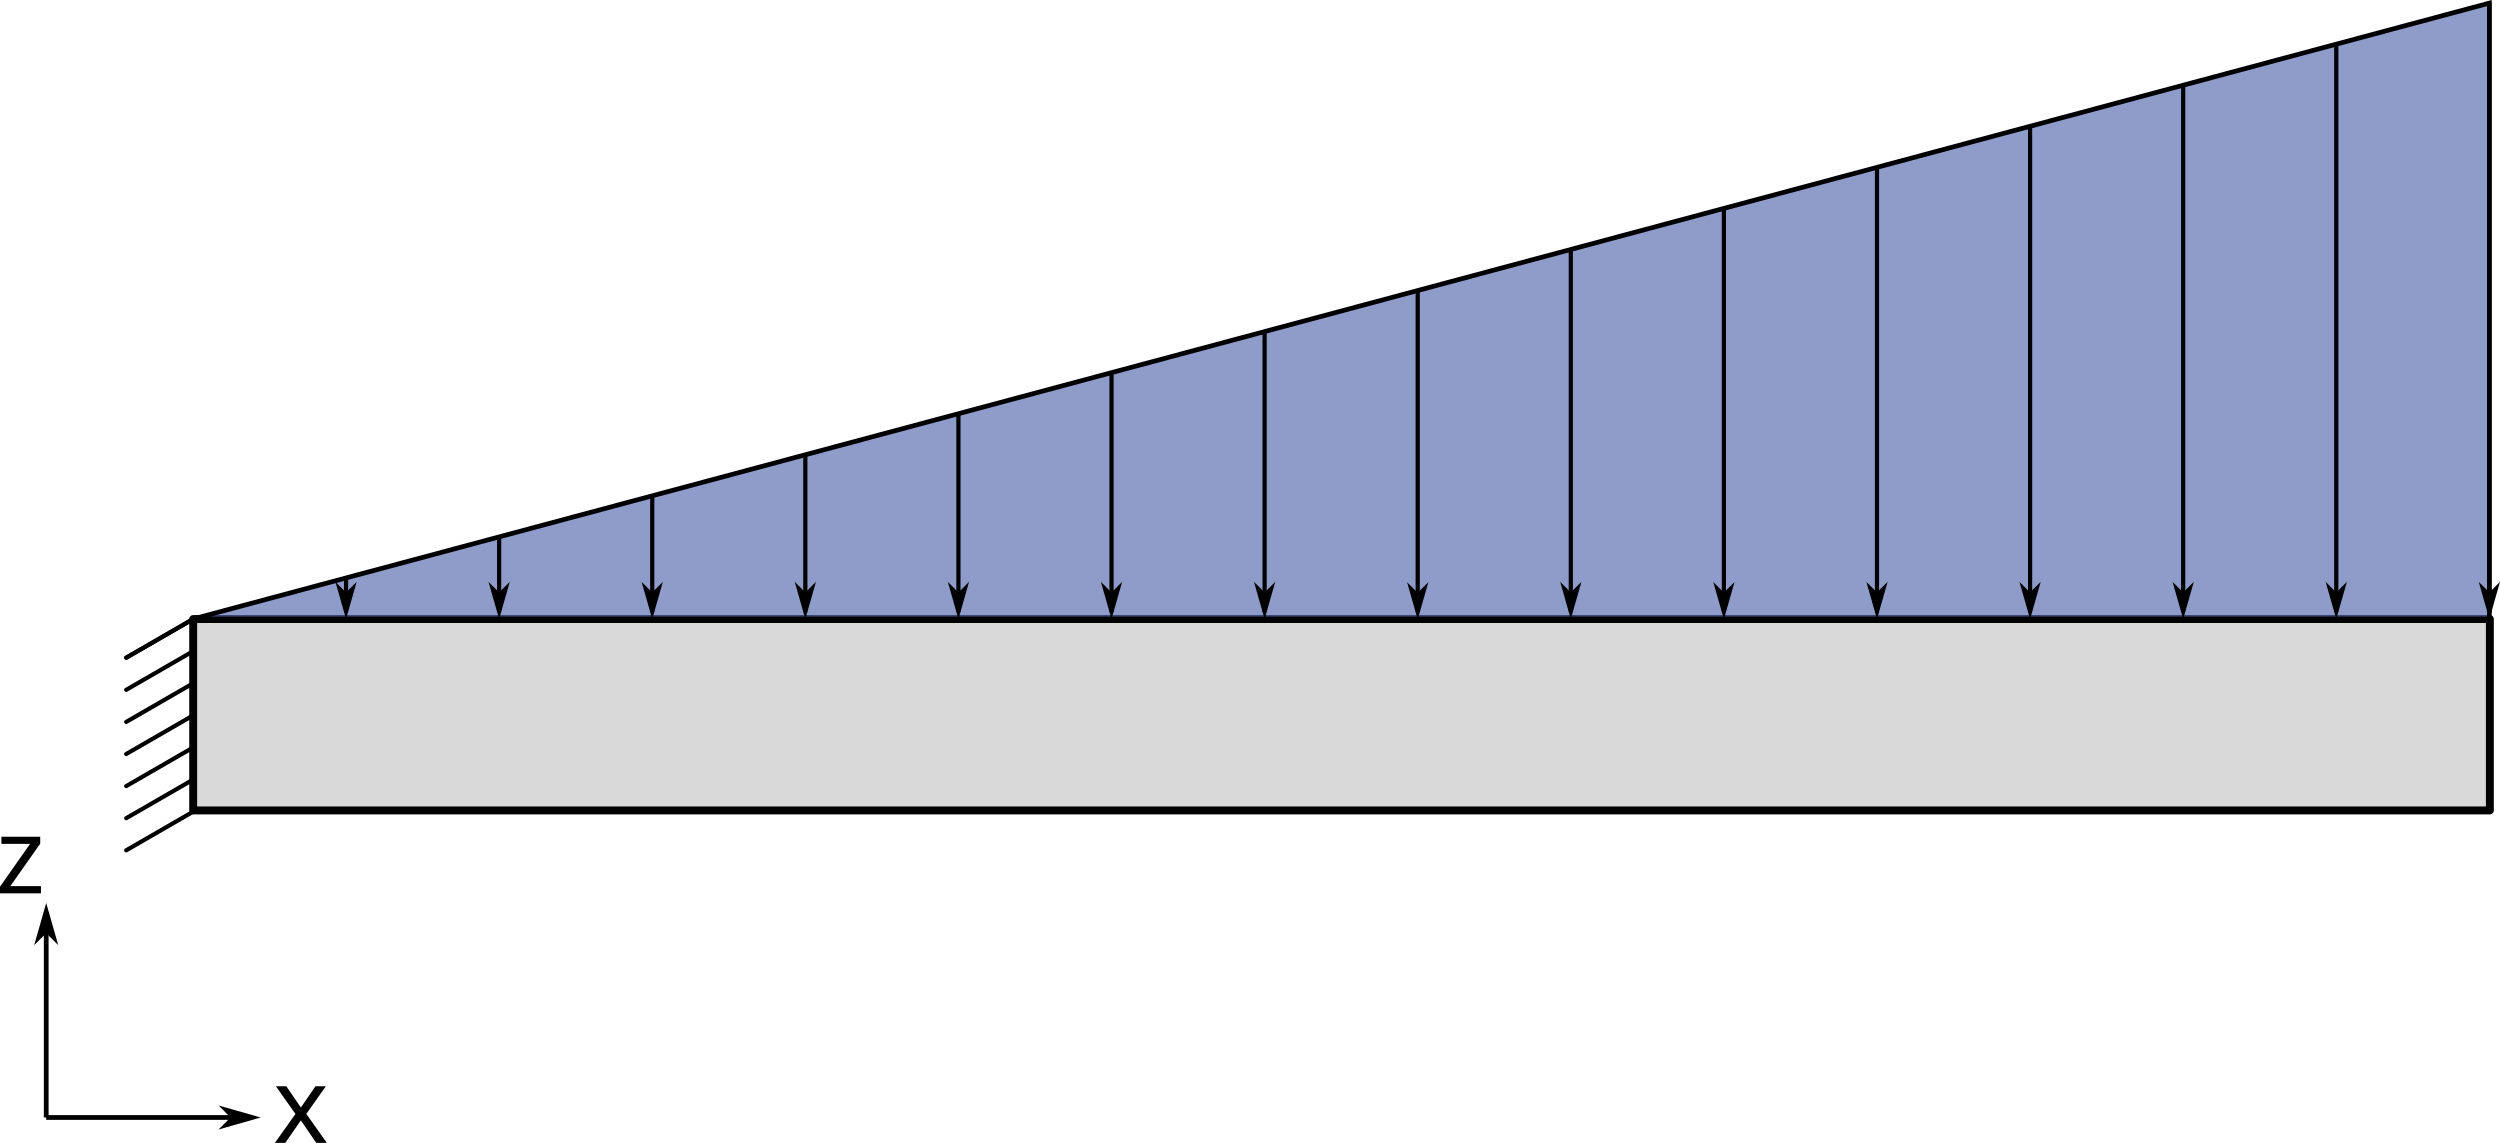
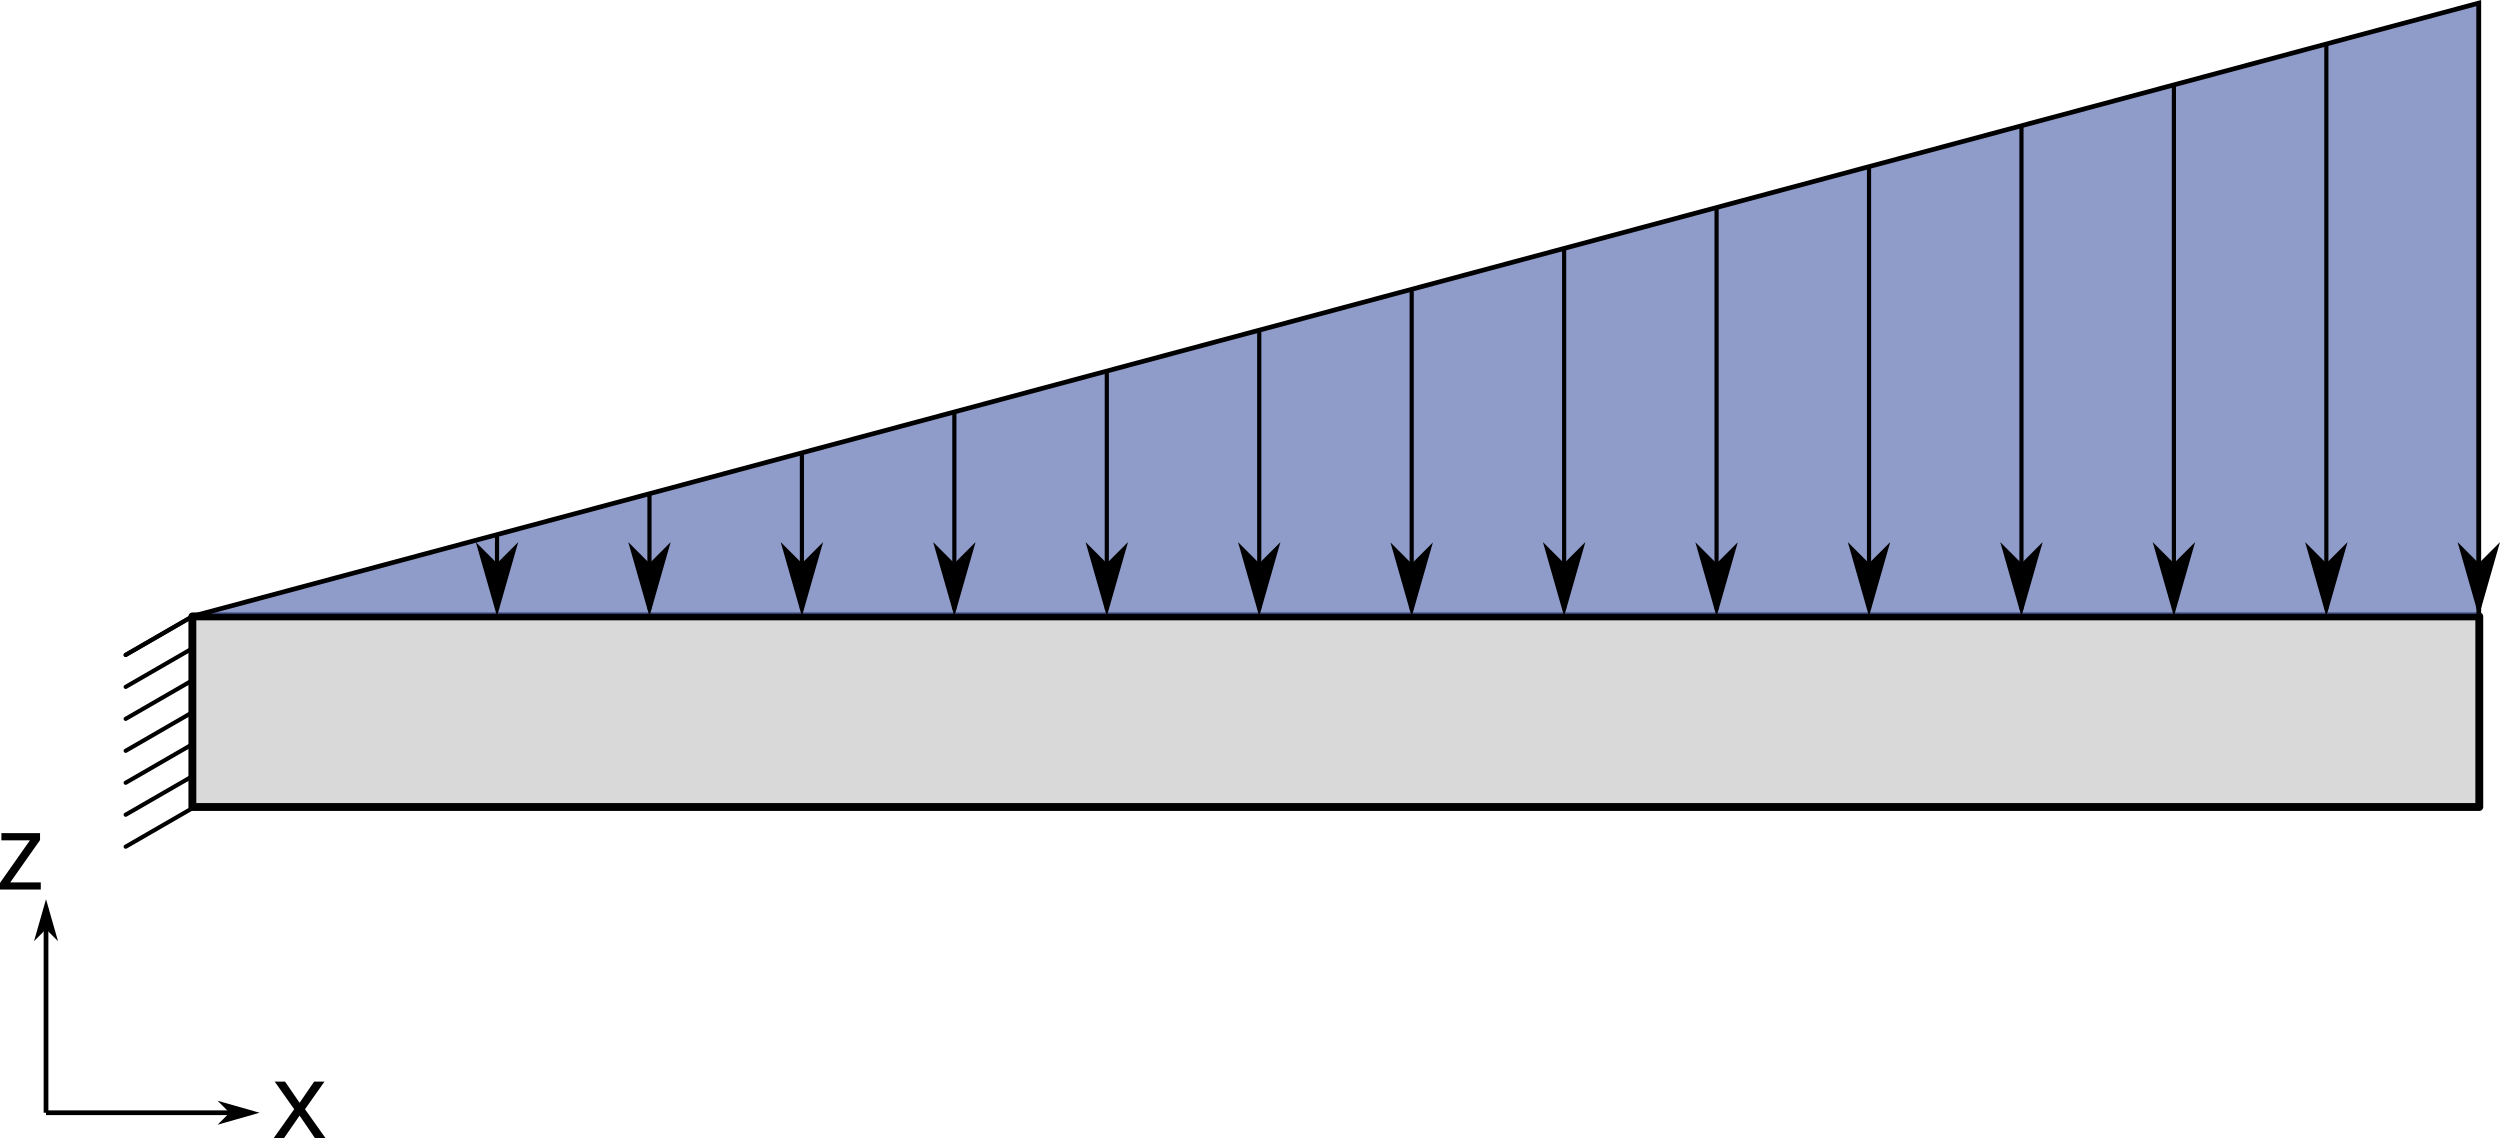
- <svg xmlns="http://www.w3.org/2000/svg" width="157.991mm" height="72.225mm" viewBox="0 0 157.991 72.225" version="1.1" id="svg8">
+ <svg xmlns="http://www.w3.org/2000/svg" width="158.665mm" height="72.225mm" viewBox="0 0 158.665 72.225" version="1.1" id="svg8">
  <defs id="defs2">
    <marker style="overflow:visible" id="marker4852" refX="0" refY="0" orient="auto">
      <path transform="matrix(-0.4,0,0,-0.4,-4,0)" style="fill:#000000;fill-opacity:1;fill-rule:evenodd;stroke:#000000;stroke-width:1pt;stroke-opacity:1" d="M 0,0 5,-5 -12.5,0 5,5 Z" id="path4850" />
-     </marker>
-     <marker orient="auto" refY="0" refX="0" id="marker4635" style="overflow:visible">
-       <path id="path4633" d="M 0,0 5,-5 -12.5,0 5,5 Z" style="fill:#000000;fill-opacity:1;fill-rule:evenodd;stroke:#000000;stroke-width:1pt;stroke-opacity:1" transform="matrix(-0.4,0,0,-0.4,-4,0)" />
-     </marker>
-     <marker orient="auto" refY="0" refX="0" id="marker4257" style="overflow:visible">
-       <path id="path4255" d="M 0,0 5,-5 -12.5,0 5,5 Z" style="fill:#000000;fill-opacity:1;fill-rule:evenodd;stroke:#000000;stroke-width:1pt;stroke-opacity:1" transform="matrix(-0.4,0,0,-0.4,-4,0)" />
-     </marker>
-     <marker orient="auto" refY="0" refX="0" id="marker3903" style="overflow:visible">
-       <path id="path3901" d="M 0,0 5,-5 -12.5,0 5,5 Z" style="fill:#000000;fill-opacity:1;fill-rule:evenodd;stroke:#000000;stroke-width:1pt;stroke-opacity:1" transform="matrix(-0.4,0,0,-0.4,-4,0)" />
-     </marker>
-     <marker orient="auto" refY="0" refX="0" id="marker3573" style="overflow:visible">
-       <path id="path3571" d="M 0,0 5,-5 -12.5,0 5,5 Z" style="fill:#000000;fill-opacity:1;fill-rule:evenodd;stroke:#000000;stroke-width:1pt;stroke-opacity:1" transform="matrix(-0.4,0,0,-0.4,-4,0)" />
-     </marker>
-     <marker orient="auto" refY="0" refX="0" id="marker3267" style="overflow:visible">
-       <path id="path3265" d="M 0,0 5,-5 -12.5,0 5,5 Z" style="fill:#000000;fill-opacity:1;fill-rule:evenodd;stroke:#000000;stroke-width:1pt;stroke-opacity:1" transform="matrix(-0.4,0,0,-0.4,-4,0)" />
-     </marker>
-     <marker orient="auto" refY="0" refX="0" id="marker2985" style="overflow:visible">
-       <path id="path2983" d="M 0,0 5,-5 -12.5,0 5,5 Z" style="fill:#000000;fill-opacity:1;fill-rule:evenodd;stroke:#000000;stroke-width:1pt;stroke-opacity:1" transform="matrix(-0.4,0,0,-0.4,-4,0)" />
-     </marker>
-     <marker orient="auto" refY="0" refX="0" id="marker2715" style="overflow:visible">
-       <path id="path2713" d="M 0,0 5,-5 -12.5,0 5,5 Z" style="fill:#000000;fill-opacity:1;fill-rule:evenodd;stroke:#000000;stroke-width:1pt;stroke-opacity:1" transform="matrix(-0.4,0,0,-0.4,-4,0)" />
-     </marker>
-     <marker orient="auto" refY="0" refX="0" id="marker2481" style="overflow:visible">
-       <path id="path2479" d="M 0,0 5,-5 -12.5,0 5,5 Z" style="fill:#000000;fill-opacity:1;fill-rule:evenodd;stroke:#000000;stroke-width:1pt;stroke-opacity:1" transform="matrix(-0.4,0,0,-0.4,-4,0)" />
-     </marker>
-     <marker orient="auto" refY="0" refX="0" id="marker2271" style="overflow:visible">
-       <path id="path2269" d="M 0,0 5,-5 -12.5,0 5,5 Z" style="fill:#000000;fill-opacity:1;fill-rule:evenodd;stroke:#000000;stroke-width:1pt;stroke-opacity:1" transform="matrix(-0.4,0,0,-0.4,-4,0)" />
-     </marker>
-     <marker orient="auto" refY="0" refX="0" id="marker2085" style="overflow:visible">
-       <path id="path2083" d="M 0,0 5,-5 -12.5,0 5,5 Z" style="fill:#000000;fill-opacity:1;fill-rule:evenodd;stroke:#000000;stroke-width:1pt;stroke-opacity:1" transform="matrix(-0.4,0,0,-0.4,-4,0)" />
-     </marker>
-     <marker orient="auto" refY="0" refX="0" id="marker1911" style="overflow:visible">
-       <path id="path1909" d="M 0,0 5,-5 -12.5,0 5,5 Z" style="fill:#000000;fill-opacity:1;fill-rule:evenodd;stroke:#000000;stroke-width:1pt;stroke-opacity:1" transform="matrix(-0.4,0,0,-0.4,-4,0)" />
-     </marker>
-     <marker orient="auto" refY="0" refX="0" id="marker1773" style="overflow:visible">
-       <path id="path1771" d="M 0,0 5,-5 -12.5,0 5,5 Z" style="fill:#000000;fill-opacity:1;fill-rule:evenodd;stroke:#000000;stroke-width:1pt;stroke-opacity:1" transform="matrix(-0.4,0,0,-0.4,-4,0)" />
-     </marker>
-     <marker orient="auto" refY="0" refX="0" id="marker1659" style="overflow:visible">
-       <path id="path1657" d="M 0,0 5,-5 -12.5,0 5,5 Z" style="fill:#000000;fill-opacity:1;fill-rule:evenodd;stroke:#000000;stroke-width:1pt;stroke-opacity:1" transform="matrix(-0.4,0,0,-0.4,-4,0)" />
-     </marker>
-     <marker style="overflow:visible" id="marker1611" refX="0" refY="0" orient="auto">
-       <path transform="matrix(-0.4,0,0,-0.4,-4,0)" style="fill:#000000;fill-opacity:1;fill-rule:evenodd;stroke:#000000;stroke-width:1pt;stroke-opacity:1" d="M 0,0 5,-5 -12.5,0 5,5 Z" id="path1609" />
-     </marker>
-     <marker orient="auto" refY="0" refX="0" id="marker1389" style="overflow:visible">
-       <path id="path1387" d="M 0,0 5,-5 -12.5,0 5,5 Z" style="fill:#000000;fill-opacity:1;fill-rule:evenodd;stroke:#000000;stroke-width:1pt;stroke-opacity:1" transform="matrix(-0.4,0,0,-0.4,-4,0)" />
    </marker>
    <marker style="overflow:visible" id="marker1147" refX="0" refY="0" orient="auto">
      <path transform="matrix(-0.4,0,0,-0.4,-4,0)" style="fill:#000000;fill-opacity:1;fill-rule:evenodd;stroke:#000000;stroke-width:1pt;stroke-opacity:1" d="M 0,0 5,-5 -12.5,0 5,5 Z" id="path1145" />
    </marker>
    <marker orient="auto" refY="0" refX="0" id="Arrow1Mend" style="overflow:visible">
      <path id="path870" d="M 0,0 5,-5 -12.5,0 5,5 Z" style="fill:#000000;fill-opacity:1;fill-rule:evenodd;stroke:#000000;stroke-width:1pt;stroke-opacity:1" transform="matrix(-0.4,0,0,-0.4,-4,0)" />
+     </marker>
+     <marker orient="auto" refY="0" refX="0" id="Arrow1Lend" style="overflow:visible">
+       <path id="path1081" d="M 0,0 5,-5 -12.5,0 5,5 Z" style="fill:#000000;fill-opacity:1;fill-rule:evenodd;stroke:#000000;stroke-width:1pt;stroke-opacity:1" transform="matrix(-0.8,0,0,-0.8,-10,0)" />
+     </marker>
+     <marker orient="auto" refY="0" refX="0" id="Arrow1Lend-0" style="overflow:visible">
+       <path id="path1081-6" d="M 0,0 5,-5 -12.5,0 5,5 Z" style="fill:#000000;fill-opacity:1;fill-rule:evenodd;stroke:#000000;stroke-width:1pt;stroke-opacity:1" transform="matrix(-0.8,0,0,-0.8,-10,0)" />
+     </marker>
+     <marker orient="auto" refY="0" refX="0" id="Arrow1Lend-5" style="overflow:visible">
+       <path id="path1081-5" d="M 0,0 5,-5 -12.5,0 5,5 Z" style="fill:#000000;fill-opacity:1;fill-rule:evenodd;stroke:#000000;stroke-width:1pt;stroke-opacity:1" transform="matrix(-0.8,0,0,-0.8,-10,0)" />
+     </marker>
+     <marker orient="auto" refY="0" refX="0" id="Arrow1Lend-7" style="overflow:visible">
+       <path id="path1081-65" d="M 0,0 5,-5 -12.5,0 5,5 Z" style="fill:#000000;fill-opacity:1;fill-rule:evenodd;stroke:#000000;stroke-width:1pt;stroke-opacity:1" transform="matrix(-0.8,0,0,-0.8,-10,0)" />
+     </marker>
+     <marker orient="auto" refY="0" refX="0" id="Arrow1Lend-9" style="overflow:visible">
+       <path id="path1081-3" d="M 0,0 5,-5 -12.5,0 5,5 Z" style="fill:#000000;fill-opacity:1;fill-rule:evenodd;stroke:#000000;stroke-width:1pt;stroke-opacity:1" transform="matrix(-0.8,0,0,-0.8,-10,0)" />
+     </marker>
+     <marker orient="auto" refY="0" refX="0" id="Arrow1Lend-4" style="overflow:visible">
+       <path id="path1081-52" d="M 0,0 5,-5 -12.5,0 5,5 Z" style="fill:#000000;fill-opacity:1;fill-rule:evenodd;stroke:#000000;stroke-width:1pt;stroke-opacity:1" transform="matrix(-0.8,0,0,-0.8,-10,0)" />
+     </marker>
+     <marker orient="auto" refY="0" refX="0" id="Arrow1Lend-47" style="overflow:visible">
+       <path id="path1081-4" d="M 0,0 5,-5 -12.5,0 5,5 Z" style="fill:#000000;fill-opacity:1;fill-rule:evenodd;stroke:#000000;stroke-width:1pt;stroke-opacity:1" transform="matrix(-0.8,0,0,-0.8,-10,0)" />
+     </marker>
+     <marker orient="auto" refY="0" refX="0" id="Arrow1Lend-3" style="overflow:visible">
+       <path id="path1081-0" d="M 0,0 5,-5 -12.5,0 5,5 Z" style="fill:#000000;fill-opacity:1;fill-rule:evenodd;stroke:#000000;stroke-width:1pt;stroke-opacity:1" transform="matrix(-0.8,0,0,-0.8,-10,0)" />
+     </marker>
+     <marker orient="auto" refY="0" refX="0" id="Arrow1Lend-8" style="overflow:visible">
+       <path id="path1081-68" d="M 0,0 5,-5 -12.5,0 5,5 Z" style="fill:#000000;fill-opacity:1;fill-rule:evenodd;stroke:#000000;stroke-width:1pt;stroke-opacity:1" transform="matrix(-0.8,0,0,-0.8,-10,0)" />
+     </marker>
+     <marker orient="auto" refY="0" refX="0" id="Arrow1Lend-43" style="overflow:visible">
+       <path id="path1081-1" d="M 0,0 5,-5 -12.5,0 5,5 Z" style="fill:#000000;fill-opacity:1;fill-rule:evenodd;stroke:#000000;stroke-width:1pt;stroke-opacity:1" transform="matrix(-0.8,0,0,-0.8,-10,0)" />
    </marker>
  </defs>
  <g id="layer1" transform="translate(-26.34539,-17.10691)">
    <path style="opacity:1;vector-effect:none;fill:#c4c4c4;fill-opacity:0.647;stroke:#000000;stroke-width:0.5;stroke-linecap:round;stroke-linejoin:round;stroke-miterlimit:4;stroke-dasharray:none;stroke-dashoffset:0;stroke-opacity:1" d="M 38.554,56.229 H 183.696 V 68.324 H 38.554 Z" id="rect815" />
    <path style="fill:none;stroke:#000000;stroke-width:0.265px;stroke-linecap:round;stroke-linejoin:round;stroke-opacity:1" d="M 38.554,56.229 34.322,58.672" id="path818" />
    <path id="path820" d="M 38.554,56.229 34.322,58.672" style="fill:none;stroke:#000000;stroke-width:0.265px;stroke-linecap:round;stroke-linejoin:round;stroke-opacity:1" />
    <path style="fill:none;stroke:#000000;stroke-width:0.265px;stroke-linecap:round;stroke-linejoin:round;stroke-opacity:1" d="M 38.554,68.4 34.322,70.843" id="path841" />
    <path id="path843" d="M 38.554,58.258 34.322,60.701" style="fill:none;stroke:#000000;stroke-width:0.265px;stroke-linecap:round;stroke-linejoin:round;stroke-opacity:1" />
    <path id="path847" d="M 38.554,60.286 34.322,62.729" style="fill:none;stroke:#000000;stroke-width:0.265px;stroke-linecap:round;stroke-linejoin:round;stroke-opacity:1" />
    <path id="path851" d="M 38.554,64.343 34.322,66.786" style="fill:none;stroke:#000000;stroke-width:0.265px;stroke-linecap:round;stroke-linejoin:round;stroke-opacity:1" />
    <path id="path855" d="M 38.554,66.372 34.322,68.814" style="fill:none;stroke:#000000;stroke-width:0.265px;stroke-linecap:round;stroke-linejoin:round;stroke-opacity:1" />
    <path style="fill:none;stroke:#000000;stroke-width:0.265px;stroke-linecap:round;stroke-linejoin:round;stroke-opacity:1" d="M 38.554,62.315 34.322,64.758" id="path857" />
    <path style="fill:none;stroke:#000000;stroke-width:0.3;stroke-linecap:butt;stroke-linejoin:miter;stroke-miterlimit:4;stroke-dasharray:none;stroke-opacity:1;marker-end:url(#Arrow1Mend)" d="M 29.266,87.728 H 42.229" id="path859" />
    <path id="path1143" d="M 29.266,87.728 V 74.765" style="fill:none;stroke:#000000;stroke-width:0.3;stroke-linecap:butt;stroke-linejoin:miter;stroke-miterlimit:4;stroke-dasharray:none;stroke-opacity:1;marker-end:url(#marker1147)" />
    <text xml:space="preserve" style="font-style:normal;font-weight:normal;font-size:6.67px;line-height:1.25;font-family:sans-serif;letter-spacing:0px;word-spacing:0px;fill:#000000;fill-opacity:1;stroke:none;stroke-width:0.104" x="43.593" y="89.332" id="text1361">
      <tspan id="tspan1359" x="43.593" y="89.332" style="stroke-width:0.104">x</tspan>
    </text>
    <text xml:space="preserve" style="font-style:normal;font-variant:normal;font-weight:normal;font-stretch:normal;font-size:6.67px;line-height:1.25;font-family:sans-serif;font-variant-ligatures:normal;font-variant-position:normal;font-variant-caps:normal;font-variant-numeric:normal;font-variant-alternates:normal;font-feature-settings:normal;text-indent:0;text-align:start;text-decoration:none;text-decoration-line:none;text-decoration-style:solid;text-decoration-color:#000000;letter-spacing:0px;word-spacing:0px;text-transform:none;writing-mode:lr-tb;direction:ltr;text-orientation:mixed;dominant-baseline:auto;baseline-shift:baseline;text-anchor:start;white-space:normal;shape-padding:0;opacity:1;vector-effect:none;fill:#000000;fill-opacity:1;stroke:none;stroke-width:0.104;stroke-linecap:butt;stroke-linejoin:miter;stroke-miterlimit:4;stroke-dasharray:none;stroke-dashoffset:0;stroke-opacity:1" x="26.059" y="73.563" id="text1365">
      <tspan id="tspan1363" x="26.059" y="73.563" style="font-style:normal;font-variant:normal;font-weight:normal;font-stretch:normal;font-size:6.67px;line-height:1.25;font-family:sans-serif;font-variant-ligatures:normal;font-variant-position:normal;font-variant-caps:normal;font-variant-numeric:normal;font-variant-alternates:normal;font-feature-settings:normal;text-indent:0;text-align:start;text-decoration:none;text-decoration-line:none;text-decoration-style:solid;text-decoration-color:#000000;letter-spacing:0px;word-spacing:0px;text-transform:none;writing-mode:lr-tb;direction:ltr;text-orientation:mixed;dominant-baseline:auto;baseline-shift:baseline;text-anchor:start;white-space:normal;shape-padding:0;vector-effect:none;fill:#000000;fill-opacity:1;stroke:none;stroke-width:0.104;stroke-linecap:butt;stroke-linejoin:miter;stroke-miterlimit:4;stroke-dasharray:none;stroke-dashoffset:0;stroke-opacity:1">z</tspan>
    </text>
    <g id="g1135" transform="matrix(-1,0,0,1,222.2184,0)">
      <path id="path1383" d="M 38.554,56.229 V 17.302 L 183.696,56.229 Z" style="opacity:1;vector-effect:none;fill:#5365ac;fill-opacity:0.647;stroke:#000000;stroke-width:0.3;stroke-linecap:butt;stroke-linejoin:miter;stroke-miterlimit:4;stroke-dasharray:none;stroke-dashoffset:0;stroke-opacity:1" />
-       <path style="fill:none;stroke:#000000;stroke-width:0.265px;stroke-linecap:round;stroke-linejoin:round;stroke-opacity:1;marker-end:url(#marker1389)" d="M 38.554,17.298 V 55.708" id="path1385" />
-       <path id="path1607" d="M 48.229,19.944 V 55.708" style="fill:none;stroke:#000000;stroke-width:0.265px;stroke-linecap:round;stroke-linejoin:round;stroke-opacity:1;marker-end:url(#marker1611)" />
-       <path style="fill:none;stroke:#000000;stroke-width:0.265px;stroke-linecap:round;stroke-linejoin:round;stroke-opacity:1;marker-end:url(#marker1659)" d="M 57.904,22.59 V 55.708" id="path1655" />
-       <path style="fill:none;stroke:#000000;stroke-width:0.265px;stroke-linecap:round;stroke-linejoin:round;stroke-opacity:1;marker-end:url(#marker1773)" d="M 67.579,25.141 V 55.708" id="path1769" />
-       <path style="fill:none;stroke:#000000;stroke-width:0.265px;stroke-linecap:round;stroke-linejoin:round;stroke-opacity:1;marker-end:url(#marker1911)" d="M 77.254,27.77 V 55.708" id="path1907" />
-       <path style="fill:none;stroke:#000000;stroke-width:0.265px;stroke-linecap:round;stroke-linejoin:round;stroke-opacity:1;marker-end:url(#marker2085)" d="m 86.929,30.35 v 25.369" id="path2081" />
-       <path style="fill:none;stroke:#000000;stroke-width:0.265px;stroke-linecap:round;stroke-linejoin:round;stroke-opacity:1;marker-end:url(#marker2271)" d="M 96.604,32.973 V 55.708" id="path2267" />
-       <path style="fill:none;stroke:#000000;stroke-width:0.265px;stroke-linecap:round;stroke-linejoin:round;stroke-opacity:1;marker-end:url(#marker2481)" d="M 106.279,35.503 V 55.731" id="path2477" />
-       <path style="fill:none;stroke:#000000;stroke-width:0.265px;stroke-linecap:round;stroke-linejoin:round;stroke-opacity:1;marker-end:url(#marker2715)" d="M 115.954,38.089 V 55.708" id="path2711" />
-       <path style="fill:none;stroke:#000000;stroke-width:0.265px;stroke-linecap:round;stroke-linejoin:round;stroke-opacity:1;marker-end:url(#marker2985)" d="M 125.629,40.667 V 55.708" id="path2981" />
-       <path style="fill:none;stroke:#000000;stroke-width:0.265px;stroke-linecap:round;stroke-linejoin:round;stroke-opacity:1;marker-end:url(#marker3267)" d="M 135.304,43.287 V 55.708" id="path3263" />
-       <path style="fill:none;stroke:#000000;stroke-width:0.265px;stroke-linecap:round;stroke-linejoin:round;stroke-opacity:1;marker-end:url(#marker3573)" d="m 144.979,45.873 v 9.834" id="path3569" />
-       <path style="fill:none;stroke:#000000;stroke-width:0.265px;stroke-linecap:round;stroke-linejoin:round;stroke-opacity:1;marker-end:url(#marker3903)" d="m 154.654,48.496 v 7.212" id="path3899" />
-       <path style="fill:none;stroke:#000000;stroke-width:0.265px;stroke-linecap:round;stroke-linejoin:round;stroke-opacity:1;marker-end:url(#marker4257)" d="m 164.329,51.082 v 4.626" id="path4253" />
-       <path style="fill:none;stroke:#000000;stroke-width:0.265px;stroke-linecap:round;stroke-linejoin:round;stroke-opacity:1;marker-end:url(#marker4635)" d="m 174.004,53.719 v 1.989" id="path4631" />
+       <path style="opacity:1;vector-effect:none;fill:none;fill-opacity:1;stroke:#000000;stroke-width:0.265;stroke-linecap:round;stroke-linejoin:round;stroke-miterlimit:4;stroke-dasharray:none;stroke-dashoffset:0;stroke-opacity:1;marker-end:url(#Arrow1Lend)" d="M 38.554,17.298 V 55.708" id="path1385" />
+       <path id="path1607" d="M 48.229,19.944 V 55.708" style="opacity:1;vector-effect:none;fill:none;fill-opacity:1;stroke:#000000;stroke-width:0.265;stroke-linecap:round;stroke-linejoin:round;stroke-miterlimit:4;stroke-dasharray:none;stroke-dashoffset:0;stroke-opacity:1;marker-end:url(#Arrow1Lend)" />
+       <path style="opacity:1;vector-effect:none;fill:none;fill-opacity:1;stroke:#000000;stroke-width:0.265;stroke-linecap:round;stroke-linejoin:round;stroke-miterlimit:4;stroke-dasharray:none;stroke-dashoffset:0;stroke-opacity:1;marker-end:url(#Arrow1Lend)" d="M 57.904,22.59 V 55.708" id="path1655" />
+       <path style="opacity:1;vector-effect:none;fill:none;fill-opacity:1;stroke:#000000;stroke-width:0.265;stroke-linecap:round;stroke-linejoin:round;stroke-miterlimit:4;stroke-dasharray:none;stroke-dashoffset:0;stroke-opacity:1;marker-end:url(#Arrow1Lend)" d="M 67.579,25.141 V 55.708" id="path1769" />
+       <path style="opacity:1;vector-effect:none;fill:none;fill-opacity:1;stroke:#000000;stroke-width:0.265;stroke-linecap:round;stroke-linejoin:round;stroke-miterlimit:4;stroke-dasharray:none;stroke-dashoffset:0;stroke-opacity:1;marker-end:url(#Arrow1Lend)" d="M 77.254,27.77 V 55.708" id="path1907" />
+       <path style="opacity:1;vector-effect:none;fill:none;fill-opacity:1;stroke:#000000;stroke-width:0.265;stroke-linecap:round;stroke-linejoin:round;stroke-miterlimit:4;stroke-dasharray:none;stroke-dashoffset:0;stroke-opacity:1;marker-end:url(#Arrow1Lend)" d="m 86.929,30.35 v 25.369" id="path2081" />
+       <path style="opacity:1;vector-effect:none;fill:none;fill-opacity:1;stroke:#000000;stroke-width:0.265;stroke-linecap:round;stroke-linejoin:round;stroke-miterlimit:4;stroke-dasharray:none;stroke-dashoffset:0;stroke-opacity:1;marker-end:url(#Arrow1Lend)" d="M 96.604,32.973 V 55.708" id="path2267" />
+       <path style="opacity:1;vector-effect:none;fill:none;fill-opacity:1;stroke:#000000;stroke-width:0.265;stroke-linecap:round;stroke-linejoin:round;stroke-miterlimit:4;stroke-dasharray:none;stroke-dashoffset:0;stroke-opacity:1;marker-end:url(#Arrow1Lend)" d="M 106.279,35.503 V 55.731" id="path2477" />
+       <path style="opacity:1;vector-effect:none;fill:none;fill-opacity:1;stroke:#000000;stroke-width:0.265;stroke-linecap:round;stroke-linejoin:round;stroke-miterlimit:4;stroke-dasharray:none;stroke-dashoffset:0;stroke-opacity:1;marker-end:url(#Arrow1Lend)" d="M 115.954,38.089 V 55.708" id="path2711" />
+       <path style="opacity:1;vector-effect:none;fill:none;fill-opacity:1;stroke:#000000;stroke-width:0.265;stroke-linecap:round;stroke-linejoin:round;stroke-miterlimit:4;stroke-dasharray:none;stroke-dashoffset:0;stroke-opacity:1;marker-end:url(#Arrow1Lend)" d="M 125.629,40.667 V 55.708" id="path2981" />
+       <path style="opacity:1;vector-effect:none;fill:none;fill-opacity:1;stroke:#000000;stroke-width:0.265;stroke-linecap:round;stroke-linejoin:round;stroke-miterlimit:4;stroke-dasharray:none;stroke-dashoffset:0;stroke-opacity:1;marker-end:url(#Arrow1Lend)" d="M 135.304,43.287 V 55.708" id="path3263" />
+       <path style="opacity:1;vector-effect:none;fill:none;fill-opacity:1;stroke:#000000;stroke-width:0.265;stroke-linecap:round;stroke-linejoin:round;stroke-miterlimit:4;stroke-dasharray:none;stroke-dashoffset:0;stroke-opacity:1;marker-end:url(#Arrow1Lend)" d="m 144.979,45.873 v 9.834" id="path3569" />
+       <path style="opacity:1;vector-effect:none;fill:none;fill-opacity:1;stroke:#000000;stroke-width:0.265;stroke-linecap:round;stroke-linejoin:round;stroke-miterlimit:4;stroke-dasharray:none;stroke-dashoffset:0;stroke-opacity:1;marker-end:url(#Arrow1Lend)" d="m 154.654,48.496 v 7.212" id="path3899" />
+       <path style="opacity:1;vector-effect:none;fill:none;fill-opacity:1;stroke:#000000;stroke-width:0.265;stroke-linecap:round;stroke-linejoin:round;stroke-miterlimit:4;stroke-dasharray:none;stroke-dashoffset:0;stroke-opacity:1;marker-end:url(#Arrow1Lend)" d="m 164.329,51.082 v 4.626" id="path4253" />
    </g>
  </g>
</svg>
